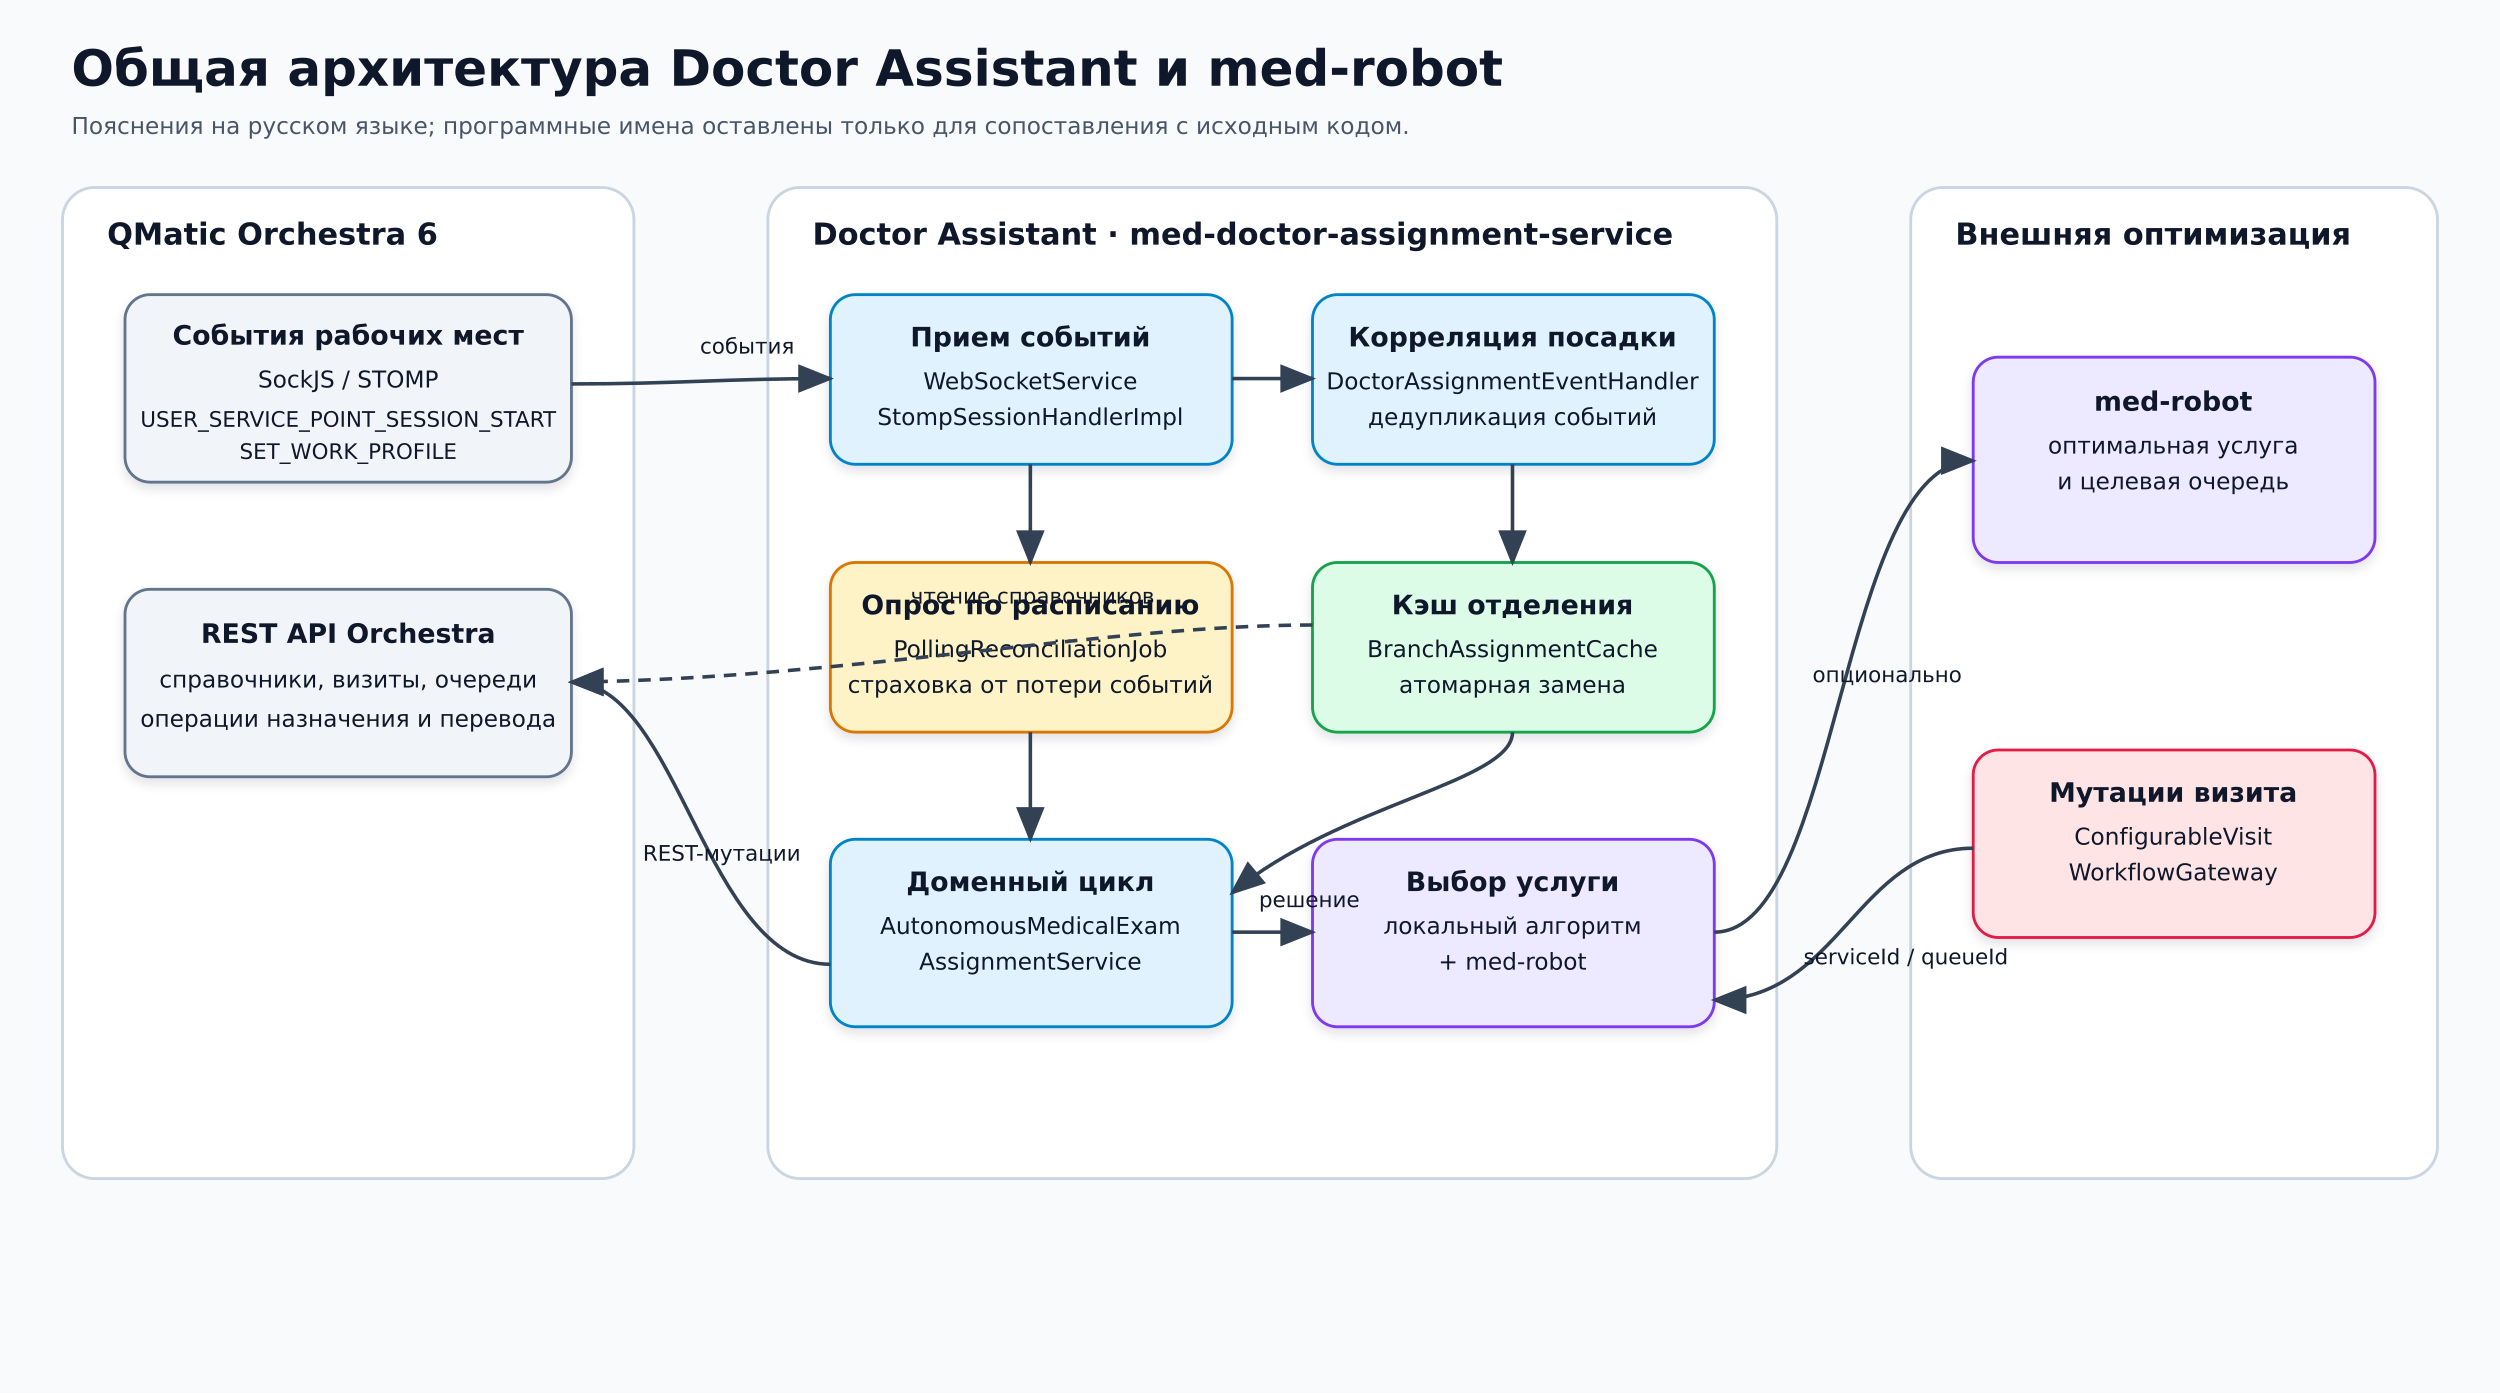
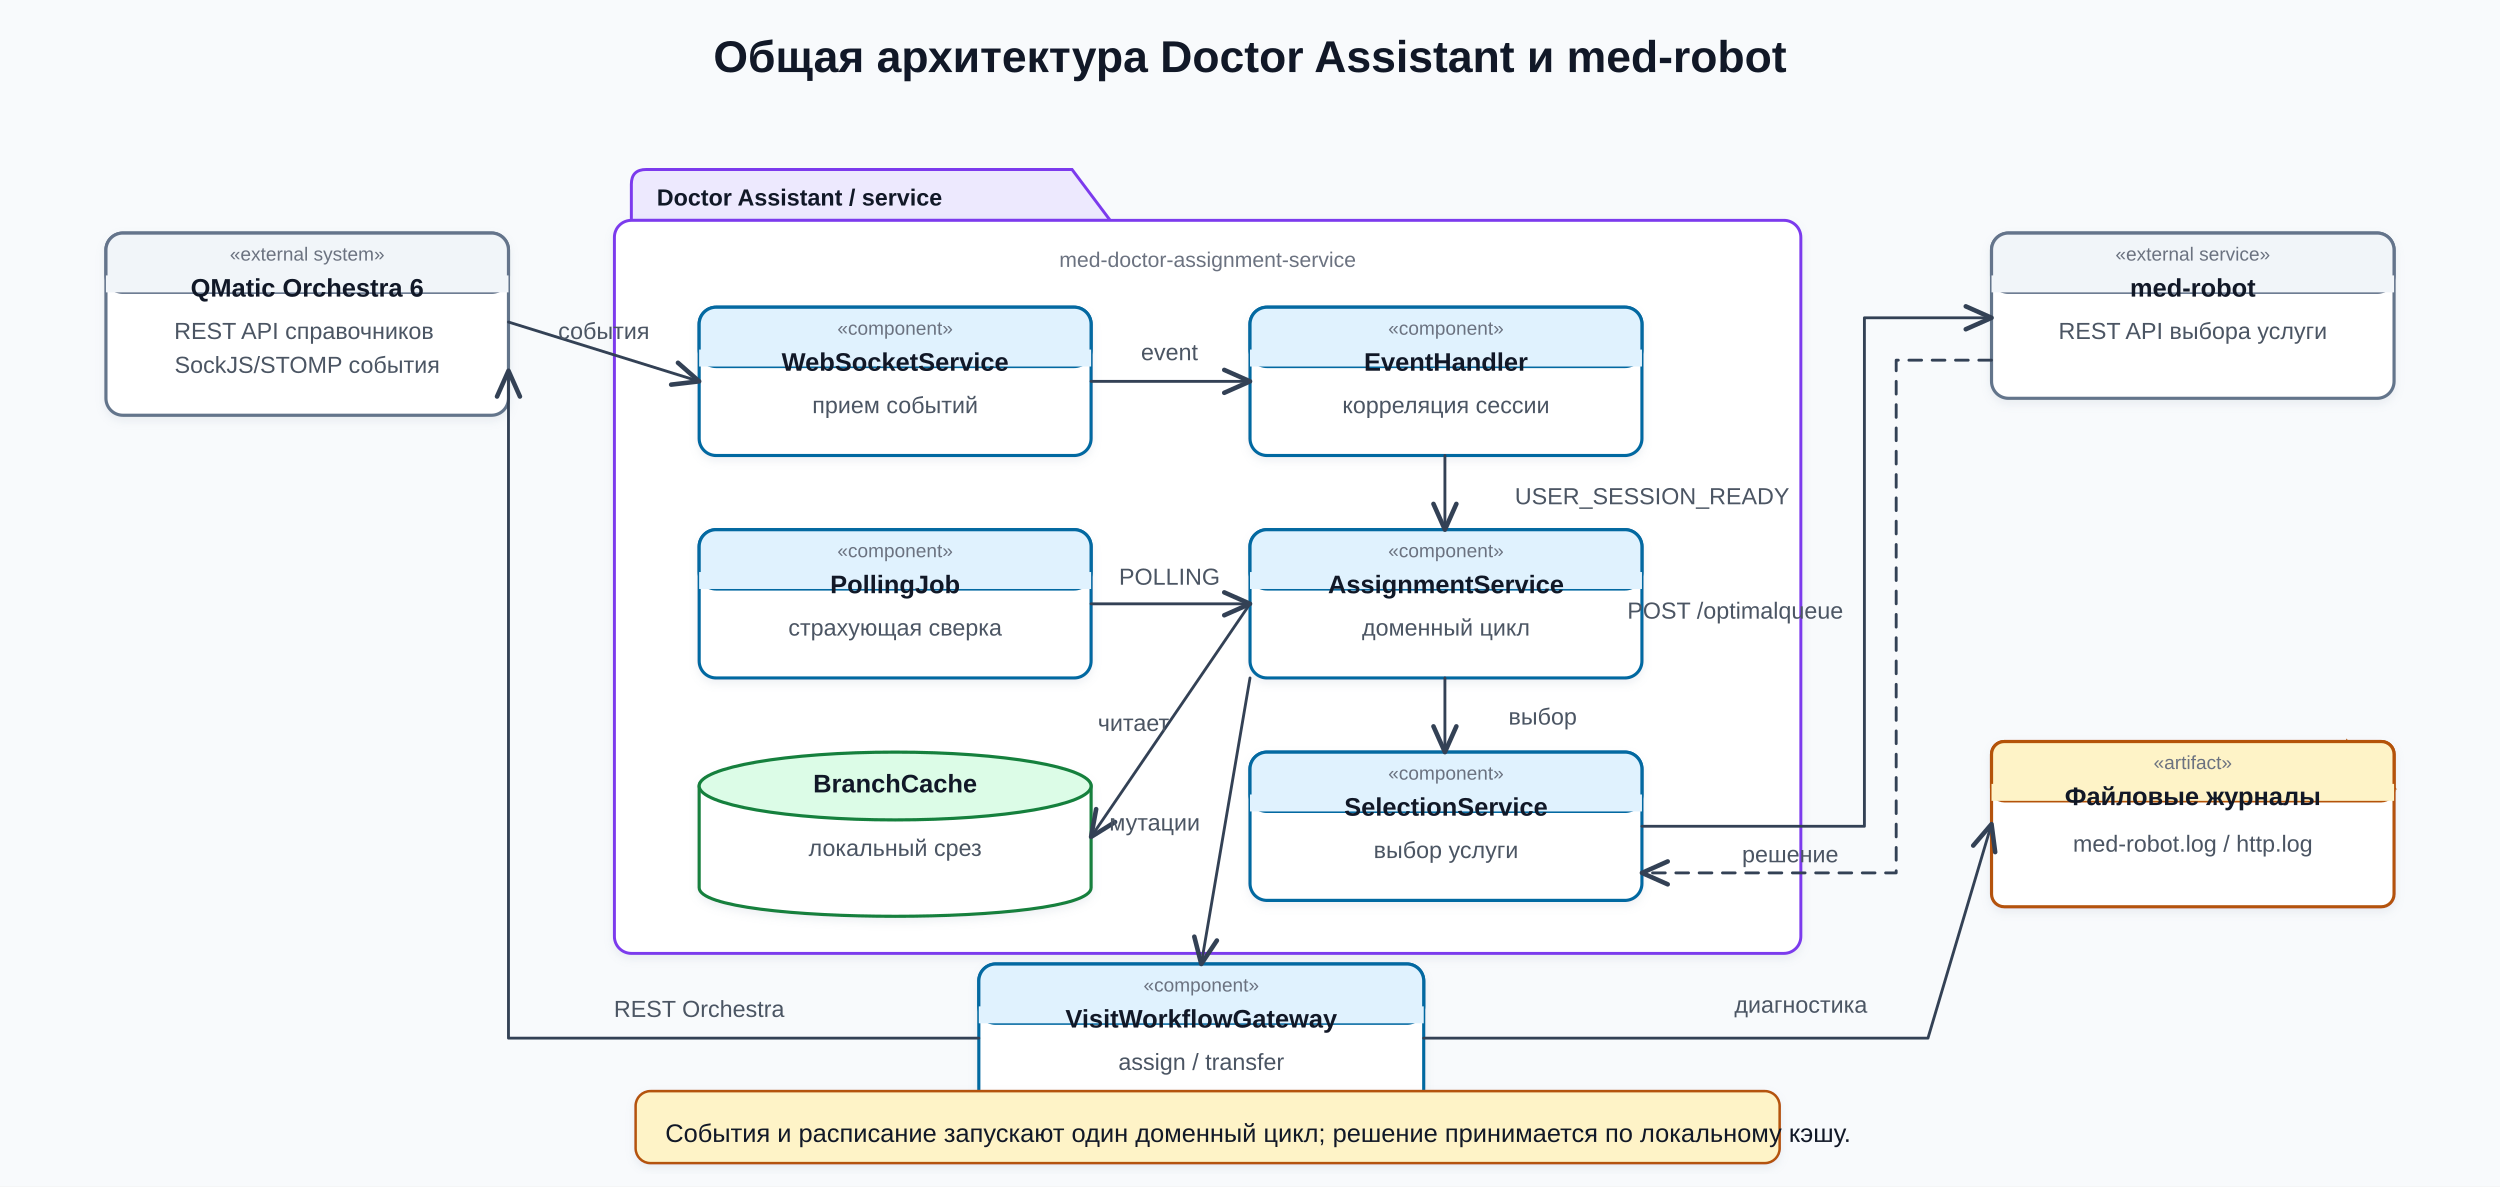
- <svg xmlns="http://www.w3.org/2000/svg" width="1400" height="780" viewBox="0 0 1400 780" role="img" aria-labelledby="title desc">
+ <svg xmlns="http://www.w3.org/2000/svg" width="1180" height="560" viewBox="0 0 1180 560">
  <defs>
-     <marker id="arrow" markerWidth="10" markerHeight="8" refX="9" refY="4" orient="auto">
-       <path d="M0,0 L10,4 L0,8 z" fill="#334155" />
+     <marker id="arrow" markerWidth="12" markerHeight="10" refX="10" refY="5" orient="auto" markerUnits="strokeWidth">
+       <path d="M 1 1 L 10 5 L 1 9" fill="none" stroke="#334155" stroke-width="1.6" stroke-linecap="round" stroke-linejoin="round" />
    </marker>
-     <filter id="cardShadow" x="-5%" y="-5%" width="110%" height="115%">
-       <feDropShadow dx="0" dy="3" stdDeviation="3" flood-color="#0f172a" flood-opacity="0.12" />
+     <marker id="triangle" markerWidth="14" markerHeight="12" refX="12" refY="6" orient="auto" markerUnits="strokeWidth">
+       <path d="M 1 6 L 12 1 L 12 11 Z" fill="#F8FAFC" stroke="#334155" stroke-width="1.5" />
+     </marker>
+     <marker id="green-dot" markerWidth="10" markerHeight="10" refX="5" refY="5" orient="auto">
+       <circle cx="5" cy="5" r="4" fill="#16A34A" />
+     </marker>
+     <filter id="card-shadow" x="-15%" y="-15%" width="130%" height="130%">
+       <feDropShadow dx="0" dy="2" stdDeviation="2" flood-color="#94A3B8" flood-opacity="0.16" />
    </filter>
  </defs>
-   <rect width="1400" height="780" fill="#F8FAFC" />
-   <style>
-     text{font-family:'DejaVu Sans',Arial,sans-serif;fill:#0F172A}.title{font-size:28px;font-weight:700}.groupTitle{font-size:17px;font-weight:700}.label{font-size:15px;font-weight:700}.small{font-size:13px}.tiny{font-size:12px}.group{fill:#fff;stroke:#CBD5E1;stroke-width:1.6}.blue{fill:#E0F2FE;stroke:#0284C7}.green{fill:#DCFCE7;stroke:#16A34A}.violet{fill:#EDE9FE;stroke:#7C3AED}.amber{fill:#FEF3C7;stroke:#D97706}.rose{fill:#FFE4E6;stroke:#E11D48}.gray{fill:#F1F5F9;stroke:#64748B}.card{stroke-width:1.6;filter:url(#cardShadow)}.line{stroke:#334155;stroke-width:2;fill:none;marker-end:url(#arrow)}.dash{stroke-dasharray:7 5}.note{font-size:13px;fill:#475569}
-   </style>
-   <text class="title" x="40" y="48">Общая архитектура Doctor Assistant и med-robot</text>
-   <text class="note" x="40" y="75">Пояснения на русском языке; программные имена оставлены только для сопоставления с исходным кодом.</text>
-   <rect class="group" x="35" y="105" width="320" height="555" rx="18" />
-   <text class="groupTitle" x="60" y="137">QMatic Orchestra 6</text>
-   <rect class="card gray" x="70" y="165" width="250" height="105" rx="14" />
-   <text class="label" x="195" y="193" text-anchor="middle">События рабочих мест</text>
-   <text class="small" x="195" y="217" text-anchor="middle">SockJS / STOMP</text>
-   <text class="tiny" x="195" y="239" text-anchor="middle">USER_SERVICE_POINT_SESSION_START</text>
-   <text class="tiny" x="195" y="257" text-anchor="middle">SET_WORK_PROFILE</text>
-   <rect class="card gray" x="70" y="330" width="250" height="105" rx="14" />
-   <text class="label" x="195" y="360" text-anchor="middle">REST API Orchestra</text>
-   <text class="small" x="195" y="385" text-anchor="middle">справочники, визиты, очереди</text>
-   <text class="small" x="195" y="407" text-anchor="middle">операции назначения и перевода</text>
-   <rect class="group" x="430" y="105" width="565" height="555" rx="18" />
-   <text class="groupTitle" x="455" y="137">Doctor Assistant · med-doctor-assignment-service</text>
-   <rect class="card blue" x="465" y="165" width="225" height="95" rx="14" />
-   <text class="label" x="577" y="194" text-anchor="middle">Прием событий</text>
-   <text class="small" x="577" y="218" text-anchor="middle">WebSocketService</text>
-   <text class="small" x="577" y="238" text-anchor="middle">StompSessionHandlerImpl</text>
-   <rect class="card blue" x="735" y="165" width="225" height="95" rx="14" />
-   <text class="label" x="847" y="194" text-anchor="middle">Корреляция посадки</text>
-   <text class="small" x="847" y="218" text-anchor="middle">DoctorAssignmentEventHandler</text>
-   <text class="small" x="847" y="238" text-anchor="middle">дедупликация событий</text>
-   <rect class="card amber" x="465" y="315" width="225" height="95" rx="14" />
-   <text class="label" x="577" y="344" text-anchor="middle">Опрос по расписанию</text>
-   <text class="small" x="577" y="368" text-anchor="middle">PollingReconciliationJob</text>
-   <text class="small" x="577" y="388" text-anchor="middle">страховка от потери событий</text>
-   <rect class="card green" x="735" y="315" width="225" height="95" rx="14" />
-   <text class="label" x="847" y="344" text-anchor="middle">Кэш отделения</text>
-   <text class="small" x="847" y="368" text-anchor="middle">BranchAssignmentCache</text>
-   <text class="small" x="847" y="388" text-anchor="middle">атомарная замена</text>
-   <rect class="card blue" x="465" y="470" width="225" height="105" rx="14" />
-   <text class="label" x="577" y="499" text-anchor="middle">Доменный цикл</text>
-   <text class="small" x="577" y="523" text-anchor="middle">AutonomousMedicalExam</text>
-   <text class="small" x="577" y="543" text-anchor="middle">AssignmentService</text>
-   <rect class="card violet" x="735" y="470" width="225" height="105" rx="14" />
-   <text class="label" x="847" y="499" text-anchor="middle">Выбор услуги</text>
-   <text class="small" x="847" y="523" text-anchor="middle">локальный алгоритм</text>
-   <text class="small" x="847" y="543" text-anchor="middle">+ med-robot</text>
-   <rect class="group" x="1070" y="105" width="295" height="555" rx="18" />
-   <text class="groupTitle" x="1095" y="137">Внешняя оптимизация</text>
-   <rect class="card violet" x="1105" y="200" width="225" height="115" rx="14" />
-   <text class="label" x="1217" y="230" text-anchor="middle">med-robot</text>
-   <text class="small" x="1217" y="254" text-anchor="middle">оптимальная услуга</text>
-   <text class="small" x="1217" y="274" text-anchor="middle">и целевая очередь</text>
-   <rect class="card rose" x="1105" y="420" width="225" height="105" rx="14" />
-   <text class="label" x="1217" y="449" text-anchor="middle">Мутации визита</text>
-   <text class="small" x="1217" y="473" text-anchor="middle">ConfigurableVisit</text>
-   <text class="small" x="1217" y="493" text-anchor="middle">WorkflowGateway</text>
-   <path class="line" d="M320 215 C380 215 405 212 465 212" />
-   <text class="tiny" x="392" y="198">события</text>
-   <path class="line" d="M690 212 L735 212" />
-   <path class="line" d="M577 260 L577 315" />
-   <path class="line" d="M847 260 L847 315" />
-   <path class="line" d="M690 522 L735 522" />
-   <text class="tiny" x="705" y="508">решение</text>
-   <path class="line" d="M960 522 C1030 522 1030 258 1105 258" />
-   <text class="tiny" x="1015" y="382">опционально</text>
-   <path class="line" d="M1105 475 C1040 475 1030 560 960 560" />
-   <text class="tiny" x="1010" y="540">serviceId / queueId</text>
-   <path class="line" d="M577 410 L577 470" />
-   <path class="line" d="M847 410 C847 438 750 450 690 500" />
-   <path class="line" d="M465 540 C395 540 380 382 320 382" />
-   <text class="tiny" x="360" y="482">REST-мутации</text>
-   <path class="line dash" d="M735 350 C620 350 475 380 320 382" />
-   <text class="tiny" x="510" y="338">чтение справочников</text>
+   <rect x="0" y="0" width="1180" height="560" fill="#F8FAFC" />
+   <text x="590.0" y="34" text-anchor="middle" font-family="Segoe UI, Arial, sans-serif" font-size="21" font-weight="700" fill="#111827">Общая архитектура Doctor Assistant и med-robot</text>
+   <rect x="50" y="110" width="190" height="86" rx="8" ry="8" fill="#FFFFFF" stroke="#64748B" stroke-width="1.5" filter="url(#card-shadow)" />
+   <rect x="50" y="110" width="190" height="28" rx="8" ry="8" fill="#F1F5F9" stroke="#64748B" stroke-width="1.5" />
+   <rect x="50" y="130" width="190" height="8" fill="#F1F5F9" stroke="none" />
+   <text x="145.0" y="123" text-anchor="middle" font-family="Segoe UI, Arial, sans-serif" font-size="9" font-weight="400" fill="#6B7280" style="">
+     <tspan x="145.0" dy="0">«external system»</tspan>
+   </text>
+   <text x="145.0" y="140" text-anchor="middle" font-family="Segoe UI, Arial, sans-serif" font-size="12" font-weight="700" fill="#111827" style="">
+     <tspan x="145.0" dy="0">QMatic Orchestra 6</tspan>
+   </text>
+   <text x="145.0" y="160" text-anchor="middle" font-family="Segoe UI, Arial, sans-serif" font-size="11" font-weight="400" fill="#4B5563" style="">
+     <tspan x="145.0" dy="0">REST API справочников</tspan>
+     <tspan x="145.0" dy="16">SockJS/STOMP события</tspan>
+   </text>
+   <path d="M 298 104 L 298 87 Q 298 80 305 80 L 506 80 L 524 104 Z" fill="#EDE9FE" stroke="#7C3AED" stroke-width="1.4" />
+   <rect x="290" y="104" width="560" height="346" rx="8" ry="8" fill="#FFFFFF" stroke="#7C3AED" stroke-width="1.4" filter="url(#card-shadow)" />
+   <text x="310" y="97" text-anchor="start" font-family="Segoe UI, Arial, sans-serif" font-size="11" font-weight="700" fill="#111827" style="">
+     <tspan x="310" dy="0">Doctor Assistant / service</tspan>
+   </text>
+   <text x="570.0" y="126" text-anchor="middle" font-family="Segoe UI, Arial, sans-serif" font-size="10" font-weight="400" fill="#6B7280" style="">
+     <tspan x="570.0" dy="0">med-doctor-assignment-service</tspan>
+   </text>
+   <rect x="330" y="145" width="185" height="70" rx="8" ry="8" fill="#FFFFFF" stroke="#0369A1" stroke-width="1.5" filter="url(#card-shadow)" />
+   <rect x="330" y="145" width="185" height="28" rx="8" ry="8" fill="#E0F2FE" stroke="#0369A1" stroke-width="1.5" />
+   <rect x="330" y="165" width="185" height="8" fill="#E0F2FE" stroke="none" />
+   <text x="422.5" y="158" text-anchor="middle" font-family="Segoe UI, Arial, sans-serif" font-size="9" font-weight="400" fill="#6B7280" style="">
+     <tspan x="422.5" dy="0">«component»</tspan>
+   </text>
+   <text x="422.5" y="175" text-anchor="middle" font-family="Segoe UI, Arial, sans-serif" font-size="12" font-weight="700" fill="#111827" style="">
+     <tspan x="422.5" dy="0">WebSocketService</tspan>
+   </text>
+   <text x="422.5" y="195" text-anchor="middle" font-family="Segoe UI, Arial, sans-serif" font-size="11" font-weight="400" fill="#4B5563" style="">
+     <tspan x="422.5" dy="0">прием событий</tspan>
+   </text>
+   <rect x="590" y="145" width="185" height="70" rx="8" ry="8" fill="#FFFFFF" stroke="#0369A1" stroke-width="1.5" filter="url(#card-shadow)" />
+   <rect x="590" y="145" width="185" height="28" rx="8" ry="8" fill="#E0F2FE" stroke="#0369A1" stroke-width="1.5" />
+   <rect x="590" y="165" width="185" height="8" fill="#E0F2FE" stroke="none" />
+   <text x="682.5" y="158" text-anchor="middle" font-family="Segoe UI, Arial, sans-serif" font-size="9" font-weight="400" fill="#6B7280" style="">
+     <tspan x="682.5" dy="0">«component»</tspan>
+   </text>
+   <text x="682.5" y="175" text-anchor="middle" font-family="Segoe UI, Arial, sans-serif" font-size="12" font-weight="700" fill="#111827" style="">
+     <tspan x="682.5" dy="0">EventHandler</tspan>
+   </text>
+   <text x="682.5" y="195" text-anchor="middle" font-family="Segoe UI, Arial, sans-serif" font-size="11" font-weight="400" fill="#4B5563" style="">
+     <tspan x="682.5" dy="0">корреляция сессии</tspan>
+   </text>
+   <rect x="330" y="250" width="185" height="70" rx="8" ry="8" fill="#FFFFFF" stroke="#0369A1" stroke-width="1.5" filter="url(#card-shadow)" />
+   <rect x="330" y="250" width="185" height="28" rx="8" ry="8" fill="#E0F2FE" stroke="#0369A1" stroke-width="1.5" />
+   <rect x="330" y="270" width="185" height="8" fill="#E0F2FE" stroke="none" />
+   <text x="422.5" y="263" text-anchor="middle" font-family="Segoe UI, Arial, sans-serif" font-size="9" font-weight="400" fill="#6B7280" style="">
+     <tspan x="422.5" dy="0">«component»</tspan>
+   </text>
+   <text x="422.5" y="280" text-anchor="middle" font-family="Segoe UI, Arial, sans-serif" font-size="12" font-weight="700" fill="#111827" style="">
+     <tspan x="422.5" dy="0">PollingJob</tspan>
+   </text>
+   <text x="422.5" y="300" text-anchor="middle" font-family="Segoe UI, Arial, sans-serif" font-size="11" font-weight="400" fill="#4B5563" style="">
+     <tspan x="422.5" dy="0">страхующая сверка</tspan>
+   </text>
+   <rect x="590" y="250" width="185" height="70" rx="8" ry="8" fill="#FFFFFF" stroke="#0369A1" stroke-width="1.5" filter="url(#card-shadow)" />
+   <rect x="590" y="250" width="185" height="28" rx="8" ry="8" fill="#E0F2FE" stroke="#0369A1" stroke-width="1.5" />
+   <rect x="590" y="270" width="185" height="8" fill="#E0F2FE" stroke="none" />
+   <text x="682.5" y="263" text-anchor="middle" font-family="Segoe UI, Arial, sans-serif" font-size="9" font-weight="400" fill="#6B7280" style="">
+     <tspan x="682.5" dy="0">«component»</tspan>
+   </text>
+   <text x="682.5" y="280" text-anchor="middle" font-family="Segoe UI, Arial, sans-serif" font-size="12" font-weight="700" fill="#111827" style="">
+     <tspan x="682.5" dy="0">AssignmentService</tspan>
+   </text>
+   <text x="682.5" y="300" text-anchor="middle" font-family="Segoe UI, Arial, sans-serif" font-size="11" font-weight="400" fill="#4B5563" style="">
+     <tspan x="682.5" dy="0">доменный цикл</tspan>
+   </text>
+   <path d="M 330 371 C 330 353 515 353 515 371 L 515 419 C 515 437 330 437 330 419 Z" fill="#FFFFFF" stroke="#15803D" stroke-width="1.5" filter="url(#card-shadow)" />
+   <ellipse cx="422.5" cy="371" rx="92.5" ry="16" fill="#DCFCE7" stroke="#15803D" stroke-width="1.5" />
+   <text x="422.5" y="374" text-anchor="middle" font-family="Segoe UI, Arial, sans-serif" font-size="12" font-weight="700" fill="#111827" style="">
+     <tspan x="422.5" dy="0">BranchCache</tspan>
+   </text>
+   <text x="422.5" y="404" text-anchor="middle" font-family="Segoe UI, Arial, sans-serif" font-size="11" font-weight="400" fill="#4B5563" style="">
+     <tspan x="422.5" dy="0">локальный срез</tspan>
+   </text>
+   <rect x="590" y="355" width="185" height="70" rx="8" ry="8" fill="#FFFFFF" stroke="#0369A1" stroke-width="1.5" filter="url(#card-shadow)" />
+   <rect x="590" y="355" width="185" height="28" rx="8" ry="8" fill="#E0F2FE" stroke="#0369A1" stroke-width="1.5" />
+   <rect x="590" y="375" width="185" height="8" fill="#E0F2FE" stroke="none" />
+   <text x="682.5" y="368" text-anchor="middle" font-family="Segoe UI, Arial, sans-serif" font-size="9" font-weight="400" fill="#6B7280" style="">
+     <tspan x="682.5" dy="0">«component»</tspan>
+   </text>
+   <text x="682.5" y="385" text-anchor="middle" font-family="Segoe UI, Arial, sans-serif" font-size="12" font-weight="700" fill="#111827" style="">
+     <tspan x="682.5" dy="0">SelectionService</tspan>
+   </text>
+   <text x="682.5" y="405" text-anchor="middle" font-family="Segoe UI, Arial, sans-serif" font-size="11" font-weight="400" fill="#4B5563" style="">
+     <tspan x="682.5" dy="0">выбор услуги</tspan>
+   </text>
+   <rect x="462" y="455" width="210" height="70" rx="8" ry="8" fill="#FFFFFF" stroke="#0369A1" stroke-width="1.5" filter="url(#card-shadow)" />
+   <rect x="462" y="455" width="210" height="28" rx="8" ry="8" fill="#E0F2FE" stroke="#0369A1" stroke-width="1.5" />
+   <rect x="462" y="475" width="210" height="8" fill="#E0F2FE" stroke="none" />
+   <text x="567.0" y="468" text-anchor="middle" font-family="Segoe UI, Arial, sans-serif" font-size="9" font-weight="400" fill="#6B7280" style="">
+     <tspan x="567.0" dy="0">«component»</tspan>
+   </text>
+   <text x="567.0" y="485" text-anchor="middle" font-family="Segoe UI, Arial, sans-serif" font-size="12" font-weight="700" fill="#111827" style="">
+     <tspan x="567.0" dy="0">VisitWorkflowGateway</tspan>
+   </text>
+   <text x="567.0" y="505" text-anchor="middle" font-family="Segoe UI, Arial, sans-serif" font-size="11" font-weight="400" fill="#4B5563" style="">
+     <tspan x="567.0" dy="0">assign / transfer</tspan>
+   </text>
+   <rect x="940" y="110" width="190" height="78" rx="8" ry="8" fill="#FFFFFF" stroke="#64748B" stroke-width="1.5" filter="url(#card-shadow)" />
+   <rect x="940" y="110" width="190" height="28" rx="8" ry="8" fill="#F1F5F9" stroke="#64748B" stroke-width="1.5" />
+   <rect x="940" y="130" width="190" height="8" fill="#F1F5F9" stroke="none" />
+   <text x="1035.0" y="123" text-anchor="middle" font-family="Segoe UI, Arial, sans-serif" font-size="9" font-weight="400" fill="#6B7280" style="">
+     <tspan x="1035.0" dy="0">«external service»</tspan>
+   </text>
+   <text x="1035.0" y="140" text-anchor="middle" font-family="Segoe UI, Arial, sans-serif" font-size="12" font-weight="700" fill="#111827" style="">
+     <tspan x="1035.0" dy="0">med-robot</tspan>
+   </text>
+   <text x="1035.0" y="160" text-anchor="middle" font-family="Segoe UI, Arial, sans-serif" font-size="11" font-weight="400" fill="#4B5563" style="">
+     <tspan x="1035.0" dy="0">REST API выбора услуги</tspan>
+   </text>
+   <rect x="940" y="350" width="190" height="78" rx="6" ry="6" fill="#FFFFFF" stroke="#B45309" stroke-width="1.5" filter="url(#card-shadow)" />
+   <path d="M 1108 350 L 1130 372 L 1108 372 Z" fill="#FEF3C7" stroke="#B45309" stroke-width="1.2" />
+   <rect x="940" y="350" width="190" height="28" rx="6" ry="6" fill="#FEF3C7" stroke="#B45309" stroke-width="1.5" />
+   <rect x="940" y="370" width="190" height="8" fill="#FEF3C7" stroke="none" />
+   <text x="1035.0" y="363" text-anchor="middle" font-family="Segoe UI, Arial, sans-serif" font-size="9" font-weight="400" fill="#6B7280" style="">
+     <tspan x="1035.0" dy="0">«artifact»</tspan>
+   </text>
+   <text x="1035.0" y="380" text-anchor="middle" font-family="Segoe UI, Arial, sans-serif" font-size="12" font-weight="700" fill="#111827" style="">
+     <tspan x="1035.0" dy="0">Файловые журналы</tspan>
+   </text>
+   <text x="1035.0" y="402" text-anchor="middle" font-family="Segoe UI, Arial, sans-serif" font-size="11" font-weight="400" fill="#4B5563" style="">
+     <tspan x="1035.0" dy="0">med-robot.log / http.log</tspan>
+   </text>
+   <line x1="240" y1="152" x2="330" y2="180" stroke="#334155" stroke-width="1.35" stroke-linecap="round" marker-end="url(#arrow)" />
+   <text x="285" y="160" text-anchor="middle" font-family="Segoe UI, Arial, sans-serif" font-size="11" font-weight="400" fill="#4B5563" style="">
+     <tspan x="285" dy="0">события</tspan>
+   </text>
+   <line x1="515" y1="180" x2="590" y2="180" stroke="#334155" stroke-width="1.35" stroke-linecap="round" marker-end="url(#arrow)" />
+   <text x="552" y="170" text-anchor="middle" font-family="Segoe UI, Arial, sans-serif" font-size="11" font-weight="400" fill="#4B5563" style="">
+     <tspan x="552" dy="0">event</tspan>
+   </text>
+   <line x1="682" y1="215" x2="682" y2="250" stroke="#334155" stroke-width="1.35" stroke-linecap="round" marker-end="url(#arrow)" />
+   <text x="715" y="238" text-anchor="start" font-family="Segoe UI, Arial, sans-serif" font-size="11" font-weight="400" fill="#4B5563" style="">
+     <tspan x="715" dy="0">USER_SESSION_READY</tspan>
+   </text>
+   <line x1="515" y1="285" x2="590" y2="285" stroke="#334155" stroke-width="1.35" stroke-linecap="round" marker-end="url(#arrow)" />
+   <text x="552" y="276" text-anchor="middle" font-family="Segoe UI, Arial, sans-serif" font-size="11" font-weight="400" fill="#4B5563" style="">
+     <tspan x="552" dy="0">POLLING</tspan>
+   </text>
+   <line x1="590" y1="285" x2="515" y2="395" stroke="#334155" stroke-width="1.35" stroke-linecap="round" marker-end="url(#arrow)" />
+   <text x="535" y="345" text-anchor="middle" font-family="Segoe UI, Arial, sans-serif" font-size="11" font-weight="400" fill="#4B5563" style="">
+     <tspan x="535" dy="0">читает</tspan>
+   </text>
+   <line x1="682" y1="320" x2="682" y2="355" stroke="#334155" stroke-width="1.35" stroke-linecap="round" marker-end="url(#arrow)" />
+   <text x="712" y="342" text-anchor="start" font-family="Segoe UI, Arial, sans-serif" font-size="11" font-weight="400" fill="#4B5563" style="">
+     <tspan x="712" dy="0">выбор</tspan>
+   </text>
+   <path d="M 775 390 L 880 390 L 880 150 L 940 150" fill="none" stroke="#334155" stroke-width="1.35" stroke-linecap="round" stroke-linejoin="round" marker-end="url(#arrow)" />
+   <text x="870" y="292" text-anchor="end" font-family="Segoe UI, Arial, sans-serif" font-size="11" font-weight="400" fill="#4B5563" style="">
+     <tspan x="870" dy="0">POST /optimalqueue</tspan>
+   </text>
+   <path d="M 940 170 L 895 170 L 895 412 L 775 412" fill="none" stroke="#334155" stroke-width="1.35" stroke-linecap="round" stroke-linejoin="round" stroke-dasharray="6 5" marker-end="url(#arrow)" />
+   <text x="845" y="407" text-anchor="middle" font-family="Segoe UI, Arial, sans-serif" font-size="11" font-weight="400" fill="#4B5563" style="">
+     <tspan x="845" dy="0">решение</tspan>
+   </text>
+   <line x1="590" y1="320" x2="567" y2="455" stroke="#334155" stroke-width="1.35" stroke-linecap="round" marker-end="url(#arrow)" />
+   <text x="545" y="392" text-anchor="middle" font-family="Segoe UI, Arial, sans-serif" font-size="11" font-weight="400" fill="#4B5563" style="">
+     <tspan x="545" dy="0">мутации</tspan>
+   </text>
+   <path d="M 462 490 L 240 490 L 240 175" fill="none" stroke="#334155" stroke-width="1.35" stroke-linecap="round" stroke-linejoin="round" marker-end="url(#arrow)" />
+   <text x="330" y="480" text-anchor="middle" font-family="Segoe UI, Arial, sans-serif" font-size="11" font-weight="400" fill="#4B5563" style="">
+     <tspan x="330" dy="0">REST Orchestra</tspan>
+   </text>
+   <path d="M 672 490 L 910 490 L 940 389" fill="none" stroke="#334155" stroke-width="1.35" stroke-linecap="round" stroke-linejoin="round" marker-end="url(#arrow)" />
+   <text x="850" y="478" text-anchor="middle" font-family="Segoe UI, Arial, sans-serif" font-size="11" font-weight="400" fill="#4B5563" style="">
+     <tspan x="850" dy="0">диагностика</tspan>
+   </text>
+   <rect x="300" y="515" width="540" height="34" rx="7" ry="7" fill="#FEF3C7" stroke="#B45309" stroke-width="1.2" filter="url(#card-shadow)" />
+   <text x="314" y="539" text-anchor="start" font-family="Segoe UI, Arial, sans-serif" font-size="12" font-weight="400" fill="#111827" style="">
+     <tspan x="314" dy="0">События и расписание запускают один доменный цикл; решение принимается по локальному кэшу.</tspan>
+   </text>
</svg>
